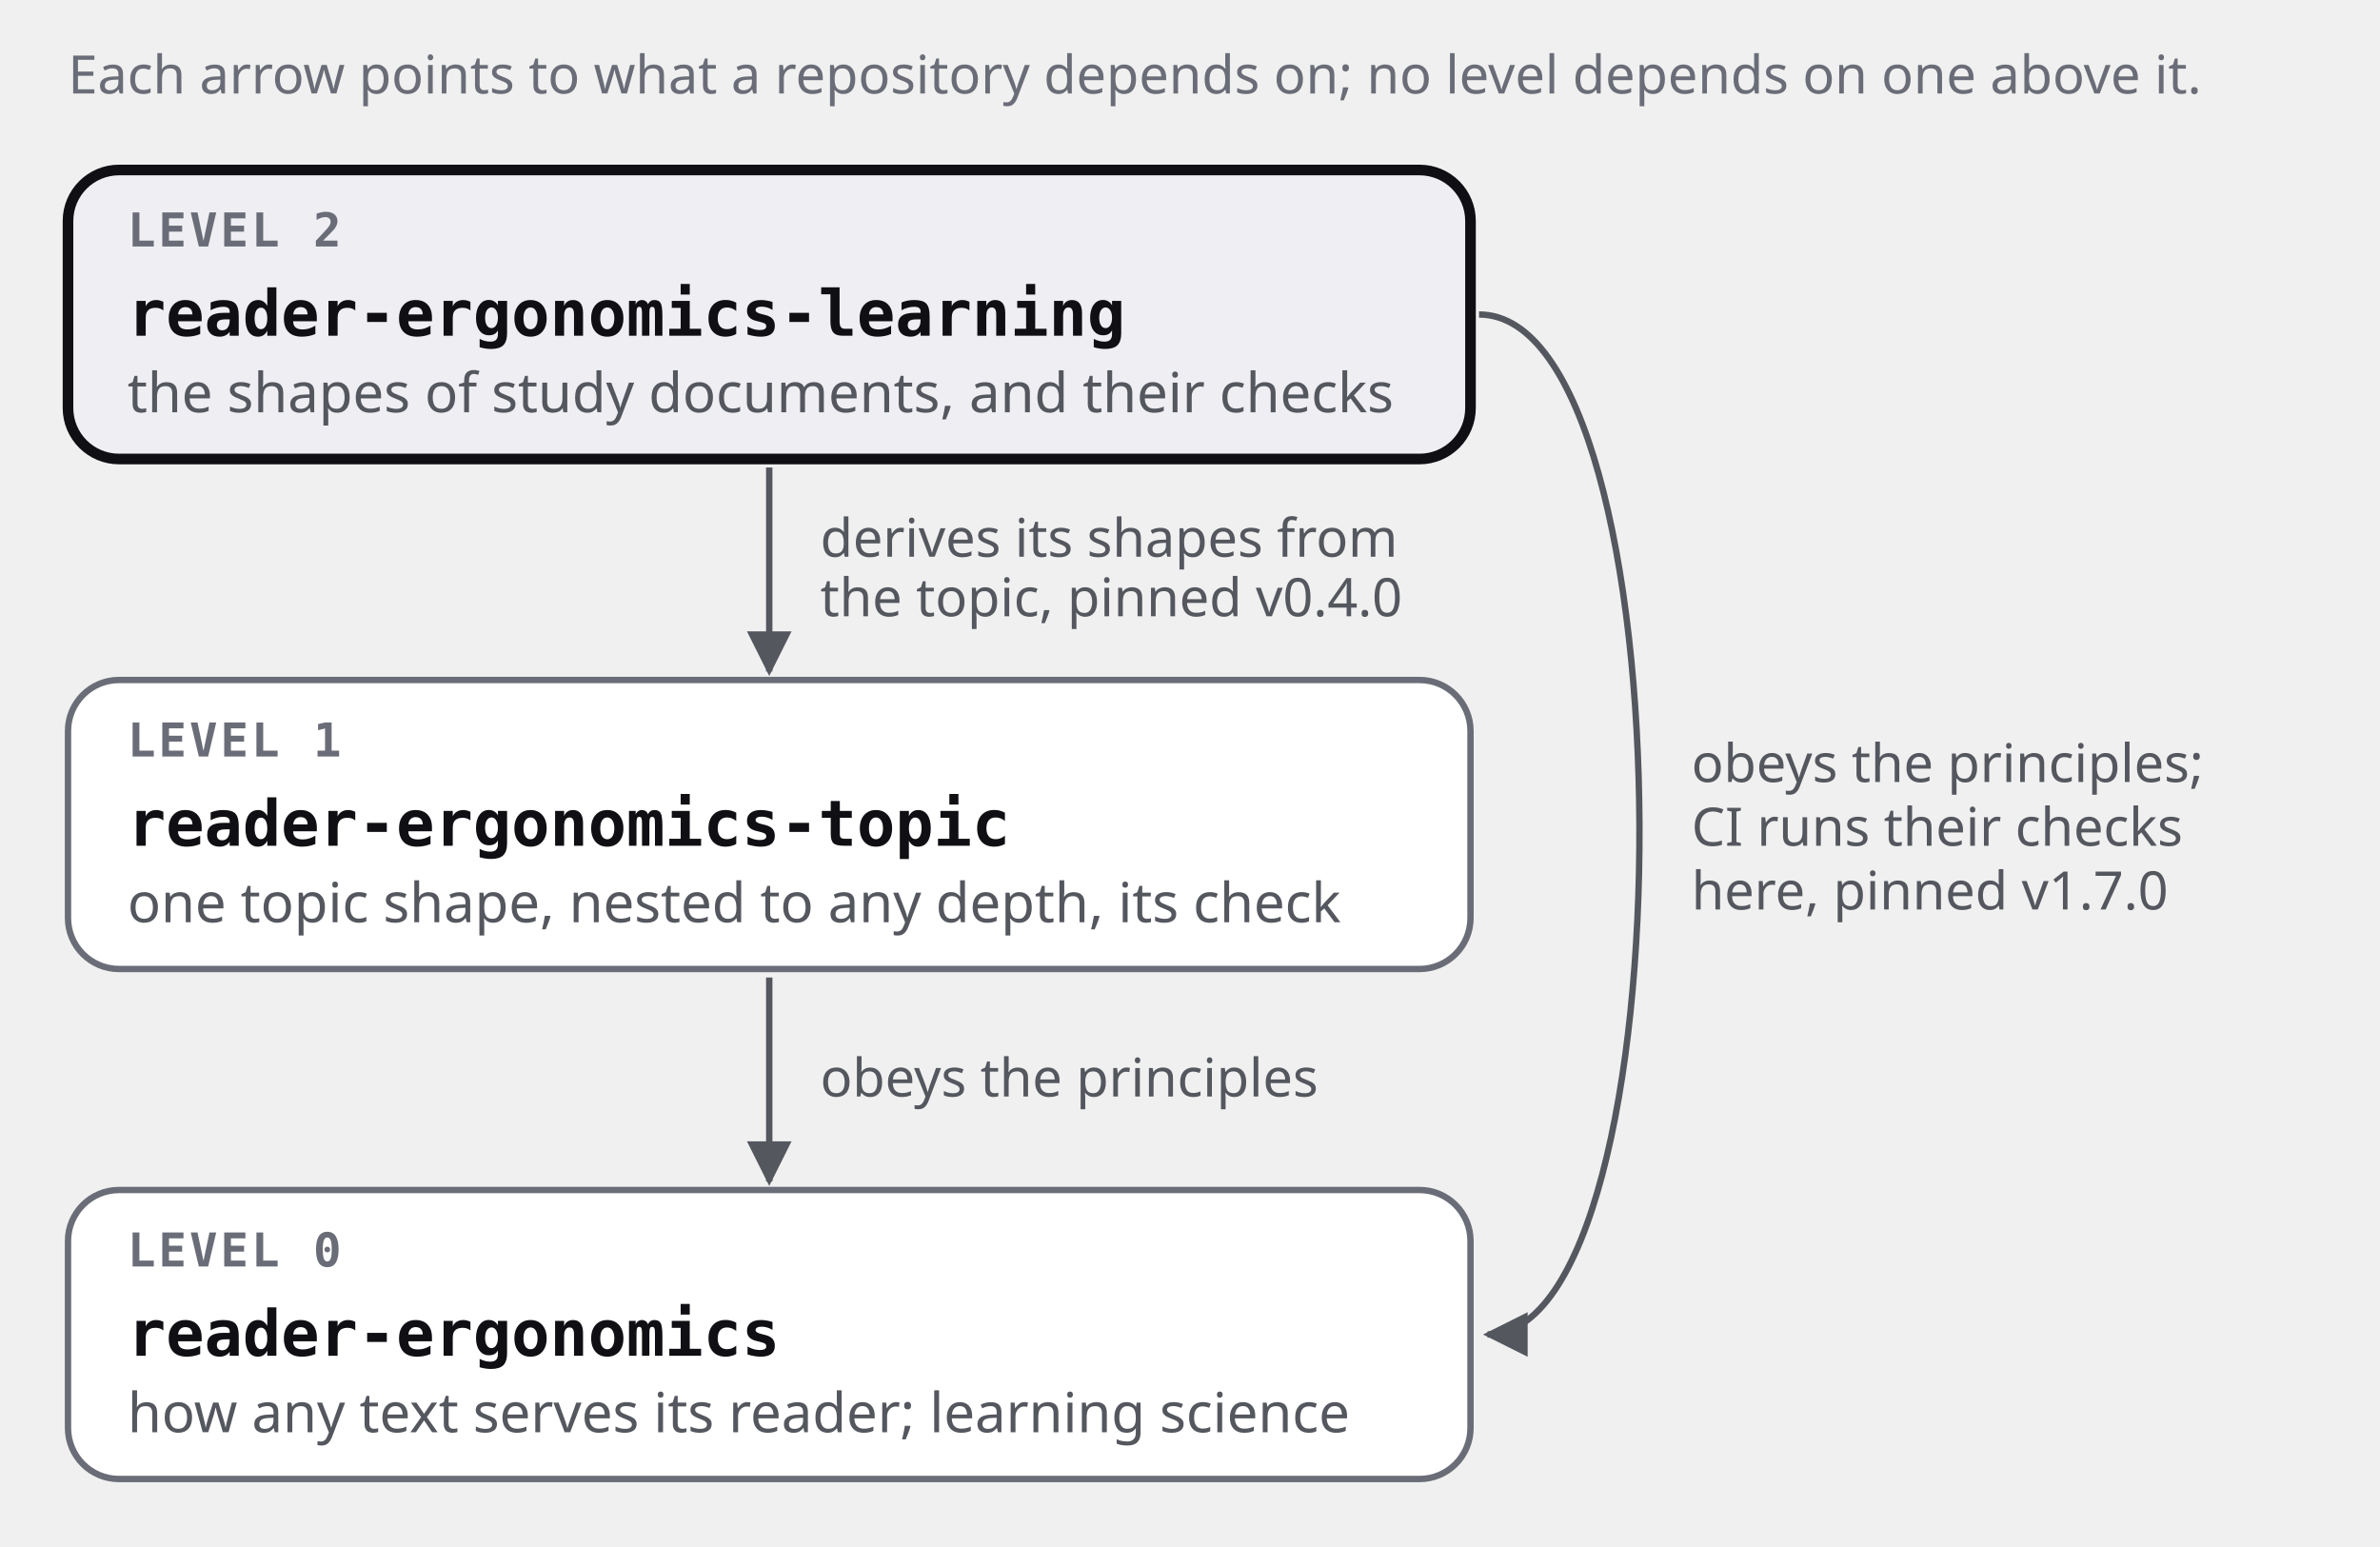
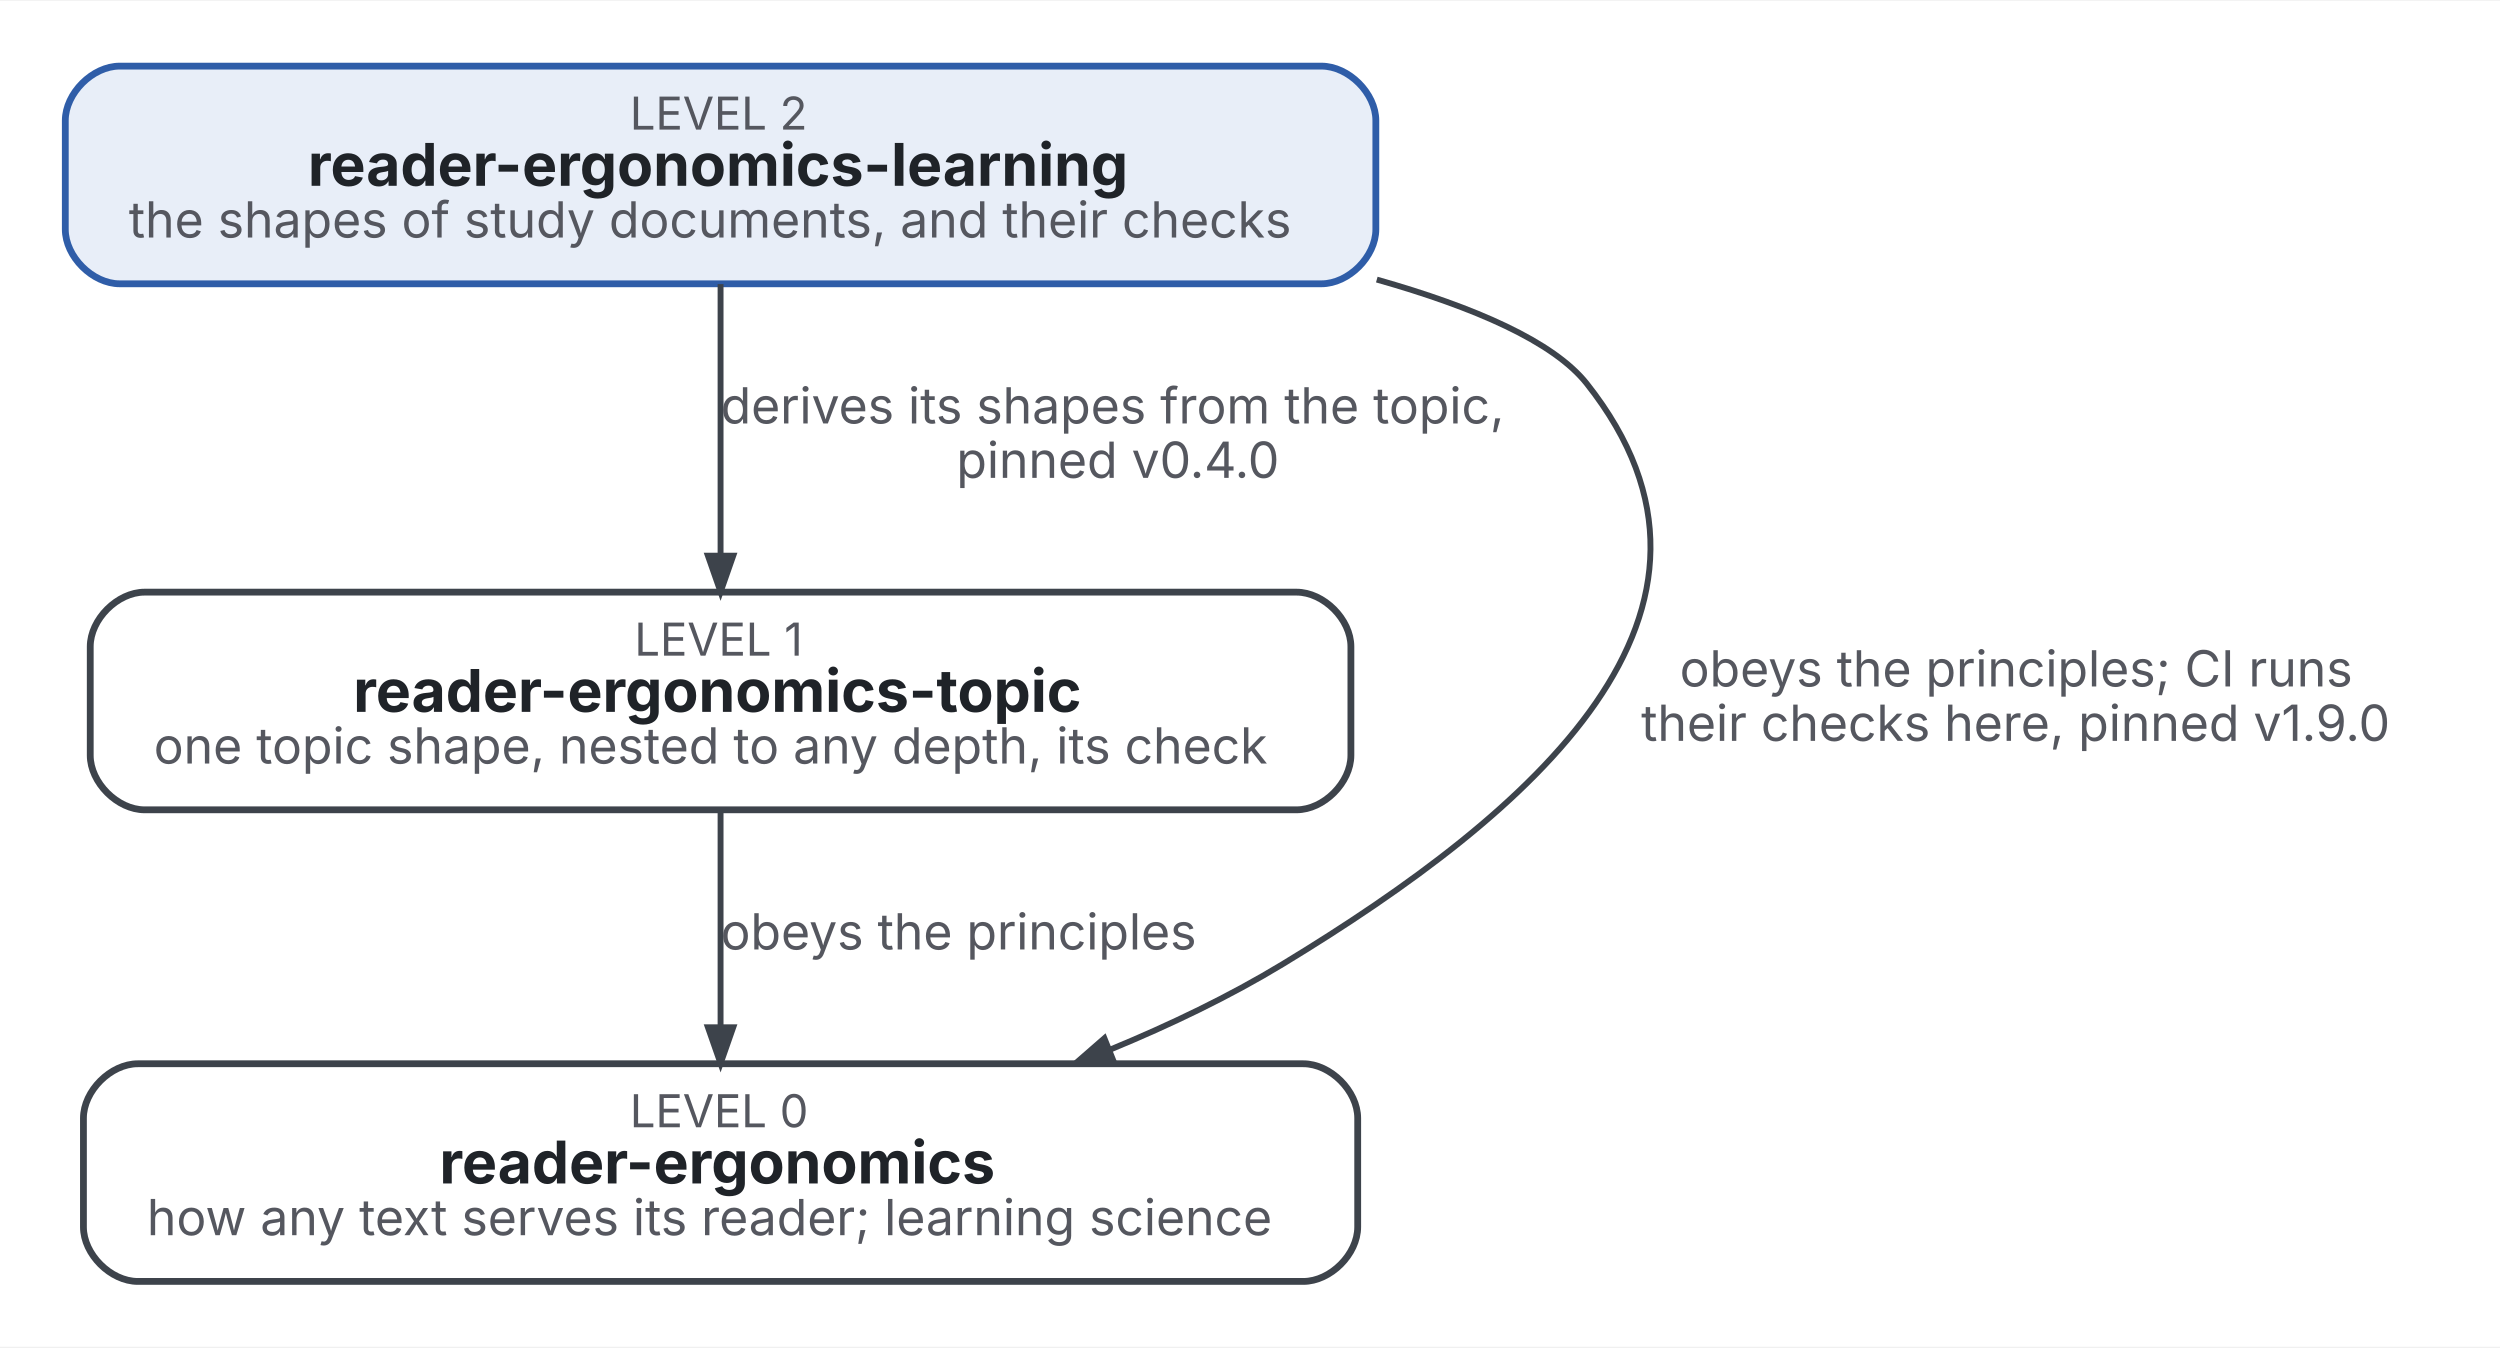
- <svg xmlns="http://www.w3.org/2000/svg" viewBox="0 0 560 364" role="img" aria-labelledby="t d">
-   <style>
-   .box { fill: #FFFFFF; stroke: #6A6D77; stroke-width: 1.5; }
-   .this { fill: #EFEFF3; stroke: #101014; stroke-width: 2.5; }
-   .tag { font: 600 11px 'JetBrains Mono', ui-monospace, monospace; fill: #6A6D77; letter-spacing: 0.06em; }
-   .name { font: 600 15px 'JetBrains Mono', ui-monospace, monospace; fill: #101014; }
-   .text { font: 400 13px Archivo, system-ui, sans-serif; fill: #55575F; }
-   .edge { font: 400 12.5px Archivo, system-ui, sans-serif; fill: #55575F; }
-   .legend { font: 400 12.5px Archivo, system-ui, sans-serif; fill: #6A6D77; }
-   .arrow { stroke: #55575F; stroke-width: 1.5; fill: none; marker-end: url(#tip); }
-   #tip path { fill: #55575F; }
-   @media (prefers-color-scheme: dark) {
-     .box { fill: #1A1A20; stroke: #9A9CA4; }
-     .this { fill: #26262E; stroke: #F7F7F9; }
-     .name { fill: #F7F7F9; }
-     .tag, .legend { fill: #9A9CA4; }
-     .text, .edge { fill: #B8BAC2; }
-     .arrow { stroke: #B8BAC2; }
-     #tip path { fill: #B8BAC2; }
-   }
- </style>
-   <defs>
-     <marker id="tip" viewBox="0 0 10 10" refX="9" refY="5" markerWidth="7" markerHeight="7" orient="auto">
-       <path d="M0,0 L10,5 L0,10 z" />
-     </marker>
-   </defs>
-   <text class="legend" x="16" y="22">Each arrow points to what a repository depends on; no level depends on one above it.</text>
-   <rect class="this" x="16" y="40" width="330" height="68" rx="12" />
-   <text class="tag" x="30" y="58">LEVEL 2</text>
-   <text class="name" x="30" y="79">reader-ergonomics-learning</text>
-   <text class="text" x="30" y="97">the shapes of study documents, and their checks</text>
-   <rect class="box" x="16" y="160" width="330" height="68" rx="12" />
-   <text class="tag" x="30" y="178">LEVEL 1</text>
-   <text class="name" x="30" y="199">reader-ergonomics-topic</text>
-   <text class="text" x="30" y="217">one topic shape, nested to any depth, its check</text>
-   <rect class="box" x="16" y="280" width="330" height="68" rx="12" />
-   <text class="tag" x="30" y="298">LEVEL 0</text>
-   <text class="name" x="30" y="319">reader-ergonomics</text>
-   <text class="text" x="30" y="337">how any text serves its reader; learning science</text>
-   <path class="arrow" d="M181.0,110 L181.0,158" />
-   <text class="edge" x="193.0" y="131.0">derives its shapes from</text>
-   <text class="edge" x="193.0" y="145.0">the topic, pinned v0.4.0</text>
-   <path class="arrow" d="M181.0,230 L181.0,278" />
-   <text class="edge" x="193.0" y="258.0">obeys the principles</text>
-   <path class="arrow" d="M348,74.0 C398,74.0 398,314.0 350,314.0" />
-   <text class="edge" x="398" y="184.0">obeys the principles;</text>
-   <text class="edge" x="398" y="199.0">CI runs their checks</text>
-   <text class="edge" x="398" y="214.0">here, pinned v1.7.0</text>
+ <svg xmlns="http://www.w3.org/2000/svg" width="551pt" height="297pt" viewBox="0.00 0.00 551.30 296.80">
+   <g id="graph0" class="graph" transform="scale(1 1) rotate(0) translate(14.4 282.4)">
+     <polygon fill="white" stroke="transparent" points="-14.4,14.4 -14.4,-282.4 536.9,-282.4 536.9,14.4 -14.4,14.4" />
+     <g id="node1" class="node">
+       <path fill="#e8eef8" stroke="#2f5da8" stroke-width="1.5" d="M277,-268C277,-268 12,-268 12,-268 6,-268 0,-262 0,-256 0,-256 0,-232 0,-232 0,-226 6,-220 12,-220 12,-220 277,-220 277,-220 283,-220 289,-226 289,-232 289,-232 289,-256 289,-256 289,-262 283,-268 277,-268" />
+       <text text-anchor="start" x="124.5" y="-254" font-family="Inter" font-size="10.00" fill="#55575f">LEVEL 2</text>
+       <text text-anchor="start" x="53.5" y="-241.6" font-family="Inter" font-weight="bold" font-size="13.00" fill="#1f2328">reader-ergonomics-learning</text>
+       <text text-anchor="start" x="14" y="-230.2" font-family="Inter" font-size="11.00" fill="#55575f">the shapes of study documents, and their checks</text>
+     </g>
+     <g id="node2" class="node">
+       <path fill="#ffffff" stroke="#3d434b" stroke-width="1.5" d="M271.5,-152C271.5,-152 17.5,-152 17.5,-152 11.5,-152 5.5,-146 5.5,-140 5.5,-140 5.5,-116 5.5,-116 5.5,-110 11.5,-104 17.5,-104 17.5,-104 271.5,-104 271.5,-104 277.5,-104 283.5,-110 283.5,-116 283.5,-116 283.5,-140 283.5,-140 283.5,-146 277.5,-152 271.5,-152" />
+       <text text-anchor="start" x="125.5" y="-138" font-family="Inter" font-size="10.00" fill="#55575f">LEVEL 1</text>
+       <text text-anchor="start" x="63.5" y="-125.6" font-family="Inter" font-weight="bold" font-size="13.00" fill="#1f2328">reader-ergonomics-topic</text>
+       <text text-anchor="start" x="19.5" y="-114.2" font-family="Inter" font-size="11.00" fill="#55575f">one topic shape, nested to any depth, its check</text>
+     </g>
+     <g id="edge1" class="edge">
+       <path fill="none" stroke="#3d434b" stroke-width="1.3" d="M144.5,-219.93C144.5,-202.7 144.5,-178.97 144.5,-160.07" />
+       <polygon fill="#3d434b" stroke="#3d434b" stroke-width="1.3" points="147.3,-160.04 144.5,-152.04 141.7,-160.04 147.3,-160.04" />
+       <text text-anchor="start" x="144.5" y="-189.2" font-family="Inter" font-size="11.00" fill="#55575f">  derives its shapes from the topic,</text>
+       <text text-anchor="start" x="196.5" y="-177.2" font-family="Inter" font-size="11.00" fill="#55575f">  pinned v0.4.0</text>
+     </g>
+     <g id="node3" class="node">
+       <path fill="#ffffff" stroke="#3d434b" stroke-width="1.5" d="M273,-48C273,-48 16,-48 16,-48 10,-48 4,-42 4,-36 4,-36 4,-12 4,-12 4,-6 10,0 16,0 16,0 273,0 273,0 279,0 285,-6 285,-12 285,-12 285,-36 285,-36 285,-42 279,-48 273,-48" />
+       <text text-anchor="start" x="124.5" y="-34" font-family="Inter" font-size="10.00" fill="#55575f">LEVEL 0</text>
+       <text text-anchor="start" x="82.5" y="-21.6" font-family="Inter" font-weight="bold" font-size="13.00" fill="#1f2328">reader-ergonomics</text>
+       <text text-anchor="start" x="18" y="-10.2" font-family="Inter" font-size="11.00" fill="#55575f">how any text serves its reader; learning science</text>
+     </g>
+     <g id="edge3" class="edge">
+       <path fill="none" stroke="#3d434b" stroke-width="1.3" d="M289.21,-220.93C310.72,-214.84 328.15,-207.28 335.5,-198 375.36,-147.66 323.39,-103.32 268.5,-70 256.72,-62.85 243.62,-56.57 230.48,-51.15" />
+       <polygon fill="#3d434b" stroke="#3d434b" stroke-width="1.3" points="231.22,-48.43 222.75,-48.06 229.14,-53.63 231.22,-48.43" />
+       <text text-anchor="start" x="356" y="-131.2" font-family="Inter" font-size="11.00" fill="#55575f">  obeys the principles; CI runs</text>
+       <text text-anchor="start" x="347.5" y="-119.2" font-family="Inter" font-size="11.00" fill="#55575f">  their checks here, pinned v1.9.0</text>
+     </g>
+     <g id="edge2" class="edge">
+       <path fill="none" stroke="#3d434b" stroke-width="1.3" d="M144.5,-103.85C144.5,-89.77 144.5,-71.6 144.5,-56.25" />
+       <polygon fill="#3d434b" stroke="#3d434b" stroke-width="1.3" points="147.3,-56.05 144.5,-48.05 141.7,-56.05 147.3,-56.05" />
+       <text text-anchor="start" x="144.5" y="-73.2" font-family="Inter" font-size="11.00" fill="#55575f">  obeys the principles</text>
+     </g>
+   </g>
</svg>
